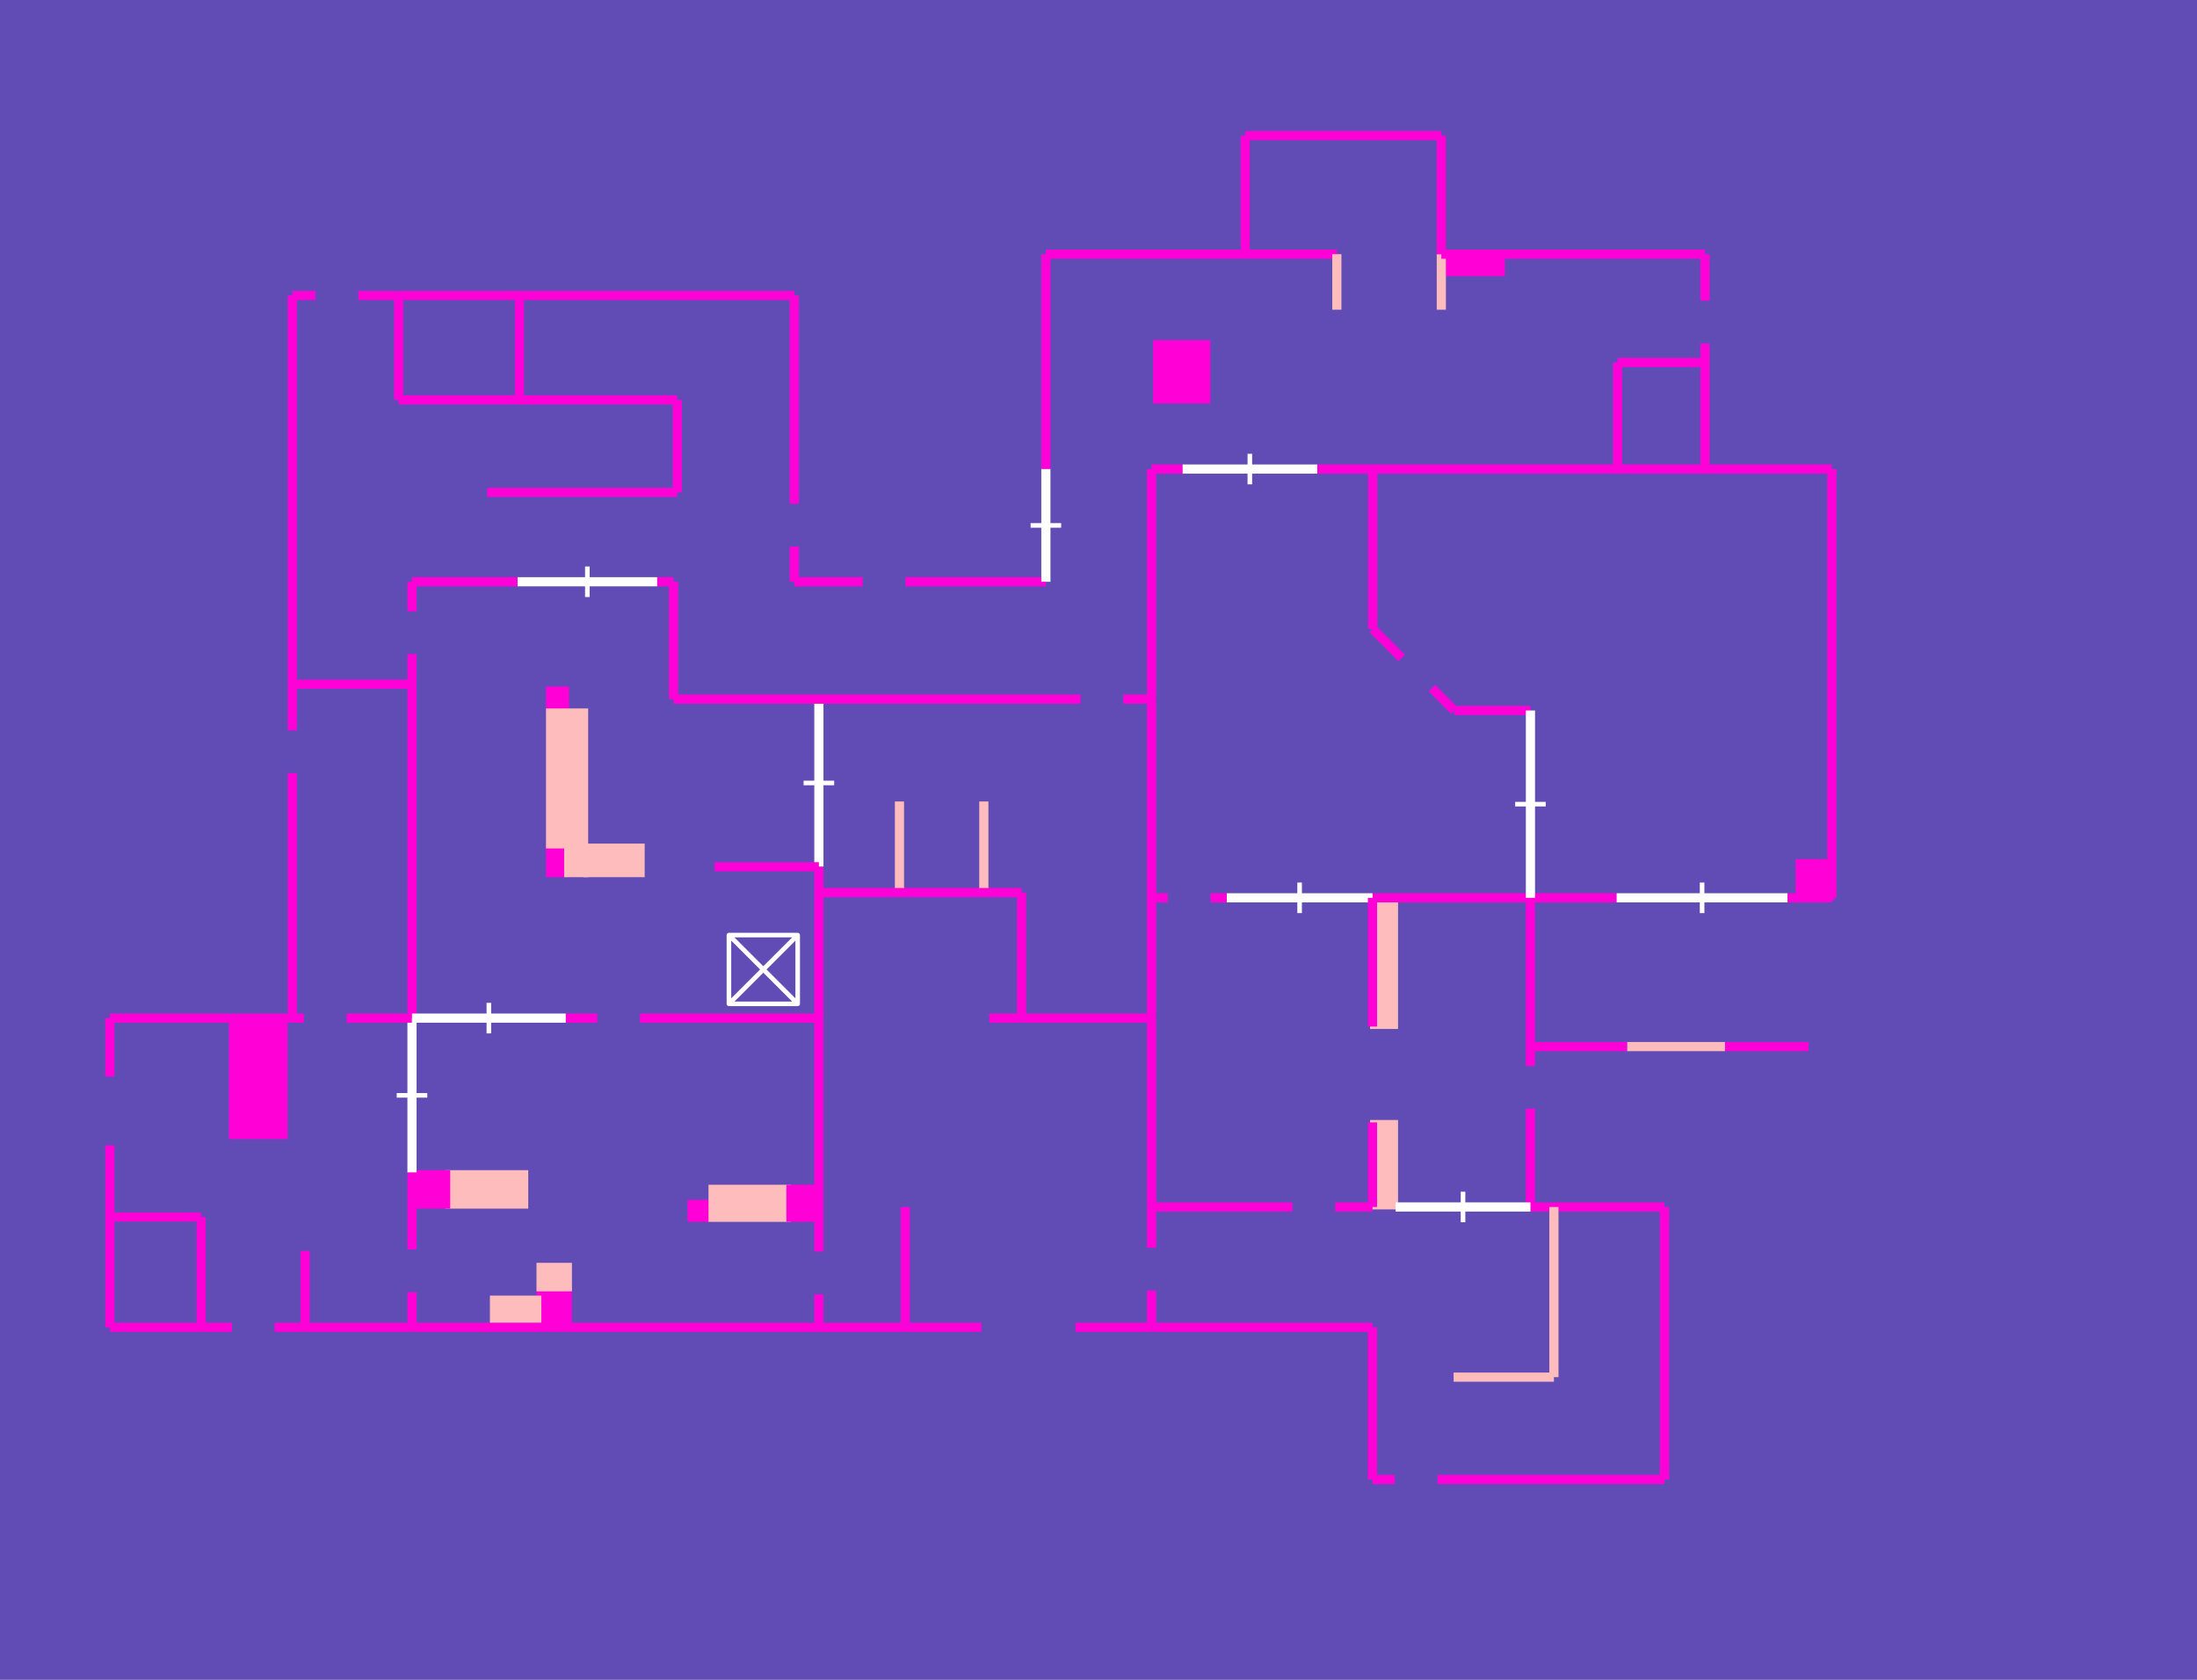
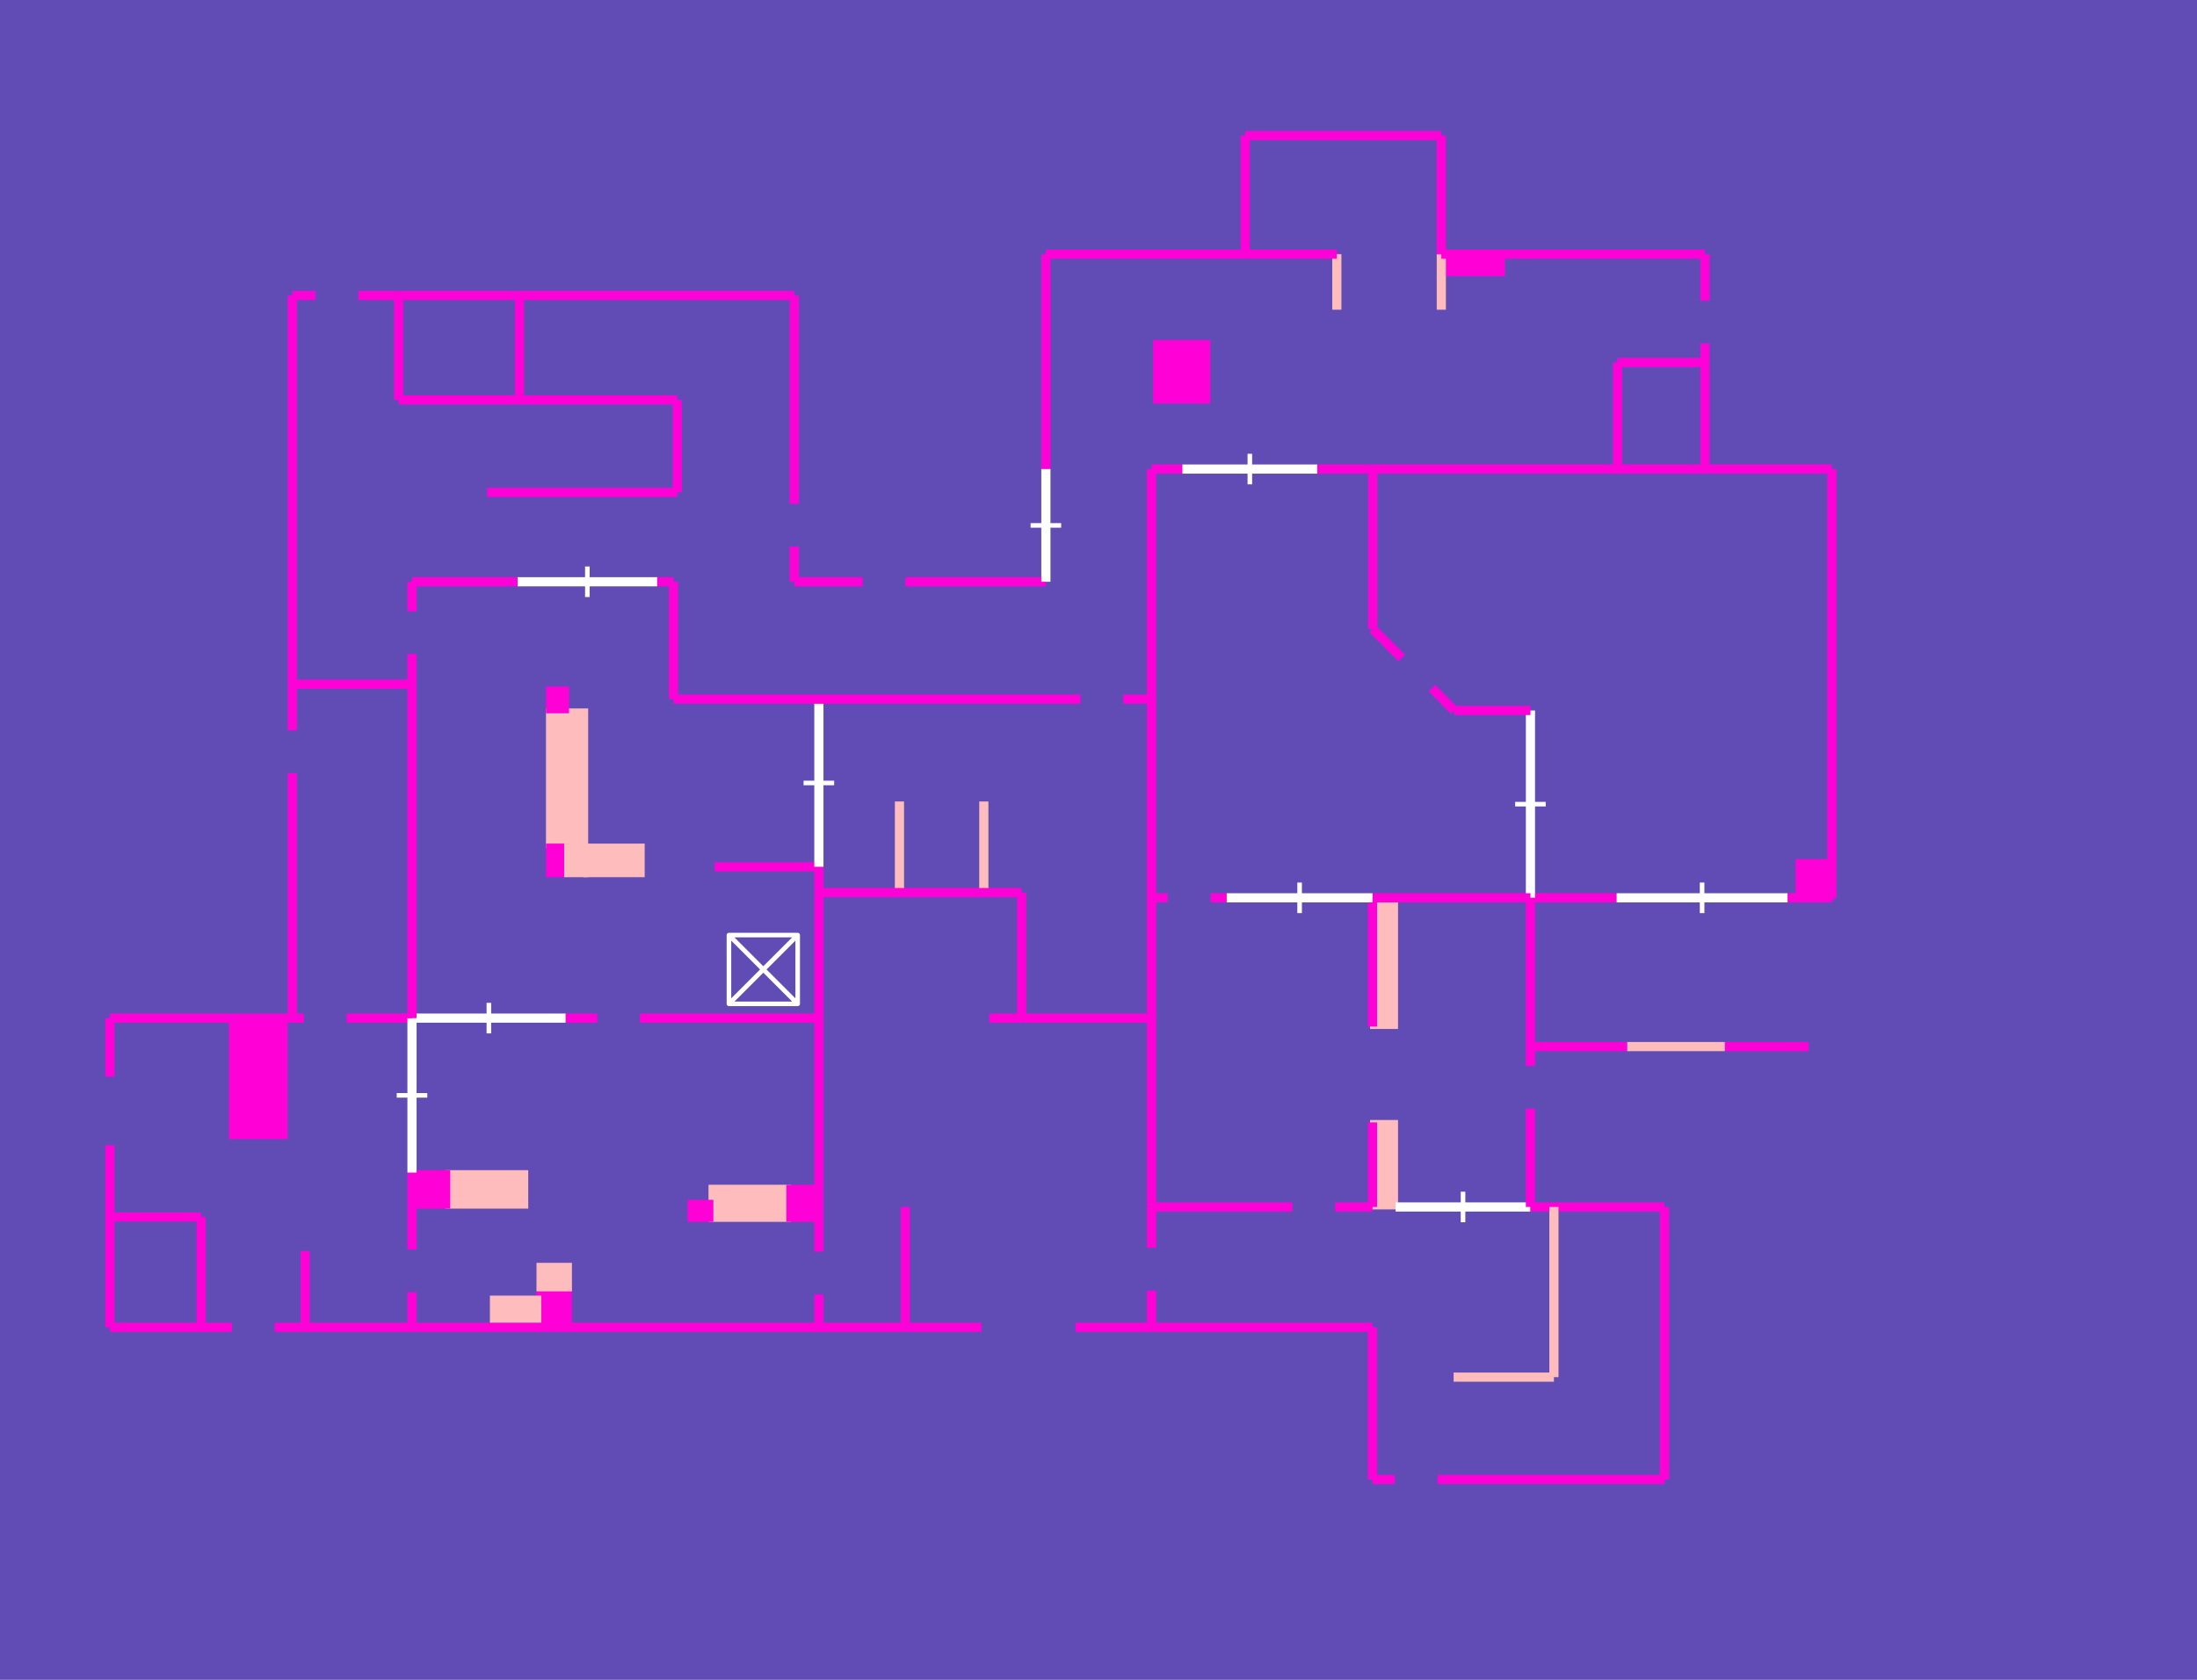
<svg xmlns="http://www.w3.org/2000/svg" viewBox="-20 -90 340 260">
  <rect fill="#614CB6" height="260" width="340" x="-20" y="-90" />
+   <path d="M70.647,-40.948 L79.392,-40.948 L79.392,-45.395 L70.647,-45.395 z" fill="#FFBCBC" stroke="#FFBCBC" stroke-width="0.75" transform="scale(1, -1)" />
  <path d="M61.375,-91.495 L49.3,-91.495 L49.3,-96.695 L61.375,-96.695 z" fill="#FFBCBC" stroke="#FFBCBC" stroke-width="0.75" transform="scale(1, -1)" />
  <path d="M68.135,-109.503 L63.402,-109.503 L63.402,-115.437 L68.135,-115.437 z" fill="#FF00D7" stroke="#FF00D7" stroke-width="0.75" transform="scale(1, -1)" />
+   <path d="M70.647,-40.948 L64.871,-40.948 L64.871,-20.027 L70.647,-20.027 z" fill="#FFBCBC" stroke="#FFBCBC" stroke-width="0.75" transform="scale(1, -1)" />
+   <path d="M212.522,47.633 L203.053,47.633 L203.053,50.659 L212.522,50.659 z" fill="#FF00D7" stroke="#FF00D7" stroke-width="0.75" transform="scale(1, -1)" />
+   <path d="M43.759,-91.495 L49.3,-91.495 L49.3,-96.695 L43.759,-96.695 z" fill="#FF00D7" stroke="#FF00D7" stroke-width="0.75" transform="scale(1, -1)" />
  <path d="M67.681,-40.948 L64.871,-40.948 L64.871,-45.395 L67.681,-45.395 z" fill="#FF00D7" stroke="#FF00D7" stroke-width="0.75" transform="scale(1, -1)" />
+   <path d="M166.928,36.995 L158.824,36.995 L158.824,27.922 L166.928,27.922 z" fill="#FF00D7" stroke="#FF00D7" stroke-width="0.75" transform="scale(1, -1)" />
+   <path d="M90.022,-93.754 L102.067,-93.754 L102.067,-98.745 L90.022,-98.745 z" fill="#FFBCBC" stroke="#FFBCBC" stroke-width="0.75" transform="scale(1, -1)" />
+   <path d="M192.403,-83.729 L195.98,-83.729 L195.98,-96.816 L192.403,-96.816 z" fill="#FFBCBC" stroke="#FFBCBC" stroke-width="0.75" transform="scale(1, -1)" />
+   <path d="M64.871,-16.628 L67.681,-16.628 L67.681,-20.027 L64.871,-20.027 z" fill="#FF00D7" stroke="#FF00D7" stroke-width="0.75" transform="scale(1, -1)" />
+   <path d="M15.8,-85.931 L24.131,-85.931 L24.131,-67.585 L15.8,-67.585 z" fill="#FF00D7" stroke="#FF00D7" stroke-width="0.75" transform="scale(1, -1)" />
+   <path d="M192.403,-68.889 L195.98,-68.889 L195.98,-48.965 L192.403,-48.965 z" fill="#FFBCBC" stroke="#FFBCBC" stroke-width="0.75" transform="scale(1, -1)" />
+   <path d="M258.252,-43.347 L263.493,-43.347 L263.493,-48.965 L258.251,-48.965 z" fill="#FF00D7" stroke="#FF00D7" stroke-width="0.75" transform="scale(1, -1)" />
+   <path d="M102.067,-98.745 L106.727,-98.745 L106.727,-93.754 L102.067,-93.754 z" fill="#FF00D7" stroke="#FF00D7" stroke-width="0.75" transform="scale(1, -1)" />
  <path d="M63.402,-105.837 L68.135,-105.837 L68.135,-109.503 L63.402,-109.503 z" fill="#FFBCBC" stroke="#FFBCBC" stroke-width="0.75" transform="scale(1, -1)" />
-   <path d="M192.403,-83.729 L195.98,-83.729 L195.98,-96.816 L192.403,-96.816 z" fill="#FFBCBC" stroke="#FFBCBC" stroke-width="0.75" transform="scale(1, -1)" />
-   <path d="M212.522,47.633 L203.053,47.633 L203.053,50.659 L212.522,50.659 z" fill="#FF00D7" stroke="#FF00D7" stroke-width="0.75" transform="scale(1, -1)" />
  <path d="M70.647,-45.395 L67.681,-45.395 L67.681,-40.948 L70.647,-40.948 z" fill="#FFBCBC" stroke="#FFBCBC" stroke-width="0.75" transform="scale(1, -1)" />
+   <path d="M56.191,-110.91 L63.402,-110.91 L63.402,-115.437 L56.191,-115.437 z" fill="#FFBCBC" stroke="#FFBCBC" stroke-width="0.75" transform="scale(1, -1)" />
  <path d="M90.022,-96.084 L86.789,-96.084 L86.789,-98.745 L90.022,-98.745 z" fill="#FF00D7" stroke="#FF00D7" stroke-width="0.75" transform="scale(1, -1)" />
-   <path d="M43.759,-91.495 L49.3,-91.495 L49.3,-96.695 L43.759,-96.695 z" fill="#FF00D7" stroke="#FF00D7" stroke-width="0.75" transform="scale(1, -1)" />
-   <path d="M192.403,-68.889 L195.98,-68.889 L195.98,-48.965 L192.403,-48.965 z" fill="#FFBCBC" stroke="#FFBCBC" stroke-width="0.75" transform="scale(1, -1)" />
-   <path d="M90.022,-93.754 L102.067,-93.754 L102.067,-98.745 L90.022,-98.745 z" fill="#FFBCBC" stroke="#FFBCBC" stroke-width="0.75" transform="scale(1, -1)" />
-   <path d="M258.252,-43.347 L263.493,-43.347 L263.493,-48.965 L258.251,-48.965 z" fill="#FF00D7" stroke="#FF00D7" stroke-width="0.75" transform="scale(1, -1)" />
-   <path d="M56.191,-110.91 L63.402,-110.91 L63.402,-115.437 L56.191,-115.437 z" fill="#FFBCBC" stroke="#FFBCBC" stroke-width="0.75" transform="scale(1, -1)" />
-   <path d="M64.871,-16.628 L67.681,-16.628 L67.681,-20.027 L64.871,-20.027 z" fill="#FF00D7" stroke="#FF00D7" stroke-width="0.75" transform="scale(1, -1)" />
-   <path d="M102.067,-98.745 L106.727,-98.745 L106.727,-93.754 L102.067,-93.754 z" fill="#FF00D7" stroke="#FF00D7" stroke-width="0.75" transform="scale(1, -1)" />
-   <path d="M166.928,36.995 L158.824,36.995 L158.824,27.922 L166.928,27.922 z" fill="#FF00D7" stroke="#FF00D7" stroke-width="0.75" transform="scale(1, -1)" />
-   <path d="M70.647,-40.948 L79.392,-40.948 L79.392,-45.395 L70.647,-45.395 z" fill="#FFBCBC" stroke="#FFBCBC" stroke-width="0.75" transform="scale(1, -1)" />
-   <path d="M70.647,-40.948 L64.871,-40.948 L64.871,-20.027 L70.647,-20.027 z" fill="#FFBCBC" stroke="#FFBCBC" stroke-width="0.75" transform="scale(1, -1)" />
-   <path d="M15.8,-85.931 L24.131,-85.931 L24.131,-67.585 L15.8,-67.585 z" fill="#FF00D7" stroke="#FF00D7" stroke-width="0.75" transform="scale(1, -1)" />
  <path d="M92.807,-65.373 L103.446,-54.735 L92.807,-54.735 L103.446,-65.373 L92.807,-65.373 L92.807,-54.735 L103.446,-54.735 L103.446,-65.373 z" fill="none" stroke="#FFFFFF" stroke-linejoin="round" stroke-width="0.709" transform="scale(1, -1)" />
+   <path d="M81.712,-0.045 L60.085,-0.045 z" fill="none" stroke="#FFFFFF" stroke-width="1.418" transform="scale(1, -1)" />
+   <path d="M70.898,2.319 L70.898,-2.41 z" fill="none" stroke="#FFFFFF" stroke-width="0.709" transform="scale(1, -1)" />
+   <path d="M132.254,-34.053 L132.254,-48.157 z" fill="none" stroke="#FFBCBC" stroke-width="1.418" transform="scale(1, -1)" />
+   <path d="M133.101,-67.585 L138.094,-67.585 z" fill="none" stroke="#FF00D7" stroke-width="1.418" transform="scale(1, -1)" />
+   <path d="M230.186,-48.965 L216.846,-48.965 z" fill="none" stroke="#FF00D7" stroke-width="1.418" transform="scale(1, -1)" />
+   <path d="M183.854,17.399 L192.443,17.399 z" fill="none" stroke="#FF00D7" stroke-width="1.418" transform="scale(1, -1)" />
+   <path d="M246.946,-71.991 L231.795,-71.991 z" fill="none" stroke="#FFBCBC" stroke-width="1.418" transform="scale(1, -1)" />
+   <path d="M243.857,17.399 L243.857,36.838 z" fill="none" stroke="#FF00D7" stroke-width="1.418" transform="scale(1, -1)" />
+   <path d="M243.857,43.457 L243.857,50.659 z" fill="none" stroke="#FF00D7" stroke-width="1.418" transform="scale(1, -1)" />
+   <path d="M192.403,-83.729 L192.403,-83.729 z" fill="none" stroke="#FF00D7" stroke-width="1.418" transform="scale(1, -1)" />
+   <path d="M43.759,-67.585 L67.55,-67.585 z" fill="none" stroke="#FFFFFF" stroke-width="1.418" transform="scale(1, -1)" />
+   <path d="M55.655,-69.949 L55.655,-65.221 z" fill="none" stroke="#FFFFFF" stroke-width="0.709" transform="scale(1, -1)" />
+   <path d="M60.38,44.268 L41.7,44.268 z" fill="none" stroke="#FF00D7" stroke-width="1.418" transform="scale(1, -1)" />
+   <path d="M106.727,-44.159 L90.594,-44.159 z" fill="none" stroke="#FF00D7" stroke-width="1.418" transform="scale(1, -1)" />
+   <path d="M186.885,42.063 L186.885,50.659 z" fill="none" stroke="#FFBCBC" stroke-width="1.418" transform="scale(1, -1)" />
+   <path d="M203.053,50.659 L203.053,42.063 z" fill="none" stroke="#FFBCBC" stroke-width="1.418" transform="scale(1, -1)" />
+   <path d="M158.213,-96.816 L158.213,-67.585 z" fill="none" stroke="#FF00D7" stroke-width="1.418" transform="scale(1, -1)" />
+   <path d="M230.32,17.399 L230.32,33.897 z" fill="none" stroke="#FF00D7" stroke-width="1.418" transform="scale(1, -1)" />
+   <path d="M67.55,-67.585 L72.421,-67.585 z" fill="none" stroke="#FF00D7" stroke-width="1.418" transform="scale(1, -1)" />
+   <path d="M79.04,-67.585 L106.727,-67.585 z" fill="none" stroke="#FF00D7" stroke-width="1.418" transform="scale(1, -1)" />
+   <path d="M102.919,44.268 L102.919,12.018 z" fill="none" stroke="#FF00D7" stroke-width="1.418" transform="scale(1, -1)" />
+   <path d="M102.919,5.398 L102.919,-0.045 z" fill="none" stroke="#FF00D7" stroke-width="1.418" transform="scale(1, -1)" />
+   <path d="M169.844,-48.965 L167.337,-48.965 z" fill="none" stroke="#FF00D7" stroke-width="1.418" transform="scale(1, -1)" />
+   <path d="M160.717,-48.965 L158.213,-48.965 z" fill="none" stroke="#FF00D7" stroke-width="1.418" transform="scale(1, -1)" />
+   <path d="M172.704,69.017 L172.704,50.659 z" fill="none" stroke="#FF00D7" stroke-width="1.418" transform="scale(1, -1)" />
+   <path d="M141.858,-0.045 L120.119,-0.045 z" fill="none" stroke="#FF00D7" stroke-width="1.418" transform="scale(1, -1)" />
+   <path d="M113.5,-0.045 L102.919,-0.045 z" fill="none" stroke="#FF00D7" stroke-width="1.418" transform="scale(1, -1)" />
+   <path d="M203.053,69.017 L172.704,69.017 z" fill="none" stroke="#FF00D7" stroke-width="1.418" transform="scale(1, -1)" />
+   <path d="M216.846,-48.965 L216.846,-19.969 z" fill="none" stroke="#FFFFFF" stroke-width="1.418" transform="scale(1, -1)" />
+   <path d="M219.211,-34.467 L214.482,-34.467 z" fill="none" stroke="#FFFFFF" stroke-width="0.709" transform="scale(1, -1)" />
+   <path d="M60.38,44.268 L102.919,44.268 z" fill="none" stroke="#FF00D7" stroke-width="1.418" transform="scale(1, -1)" />
+   <path d="M263.493,-48.965 L256.636,-48.965 z" fill="none" stroke="#FF00D7" stroke-width="1.418" transform="scale(1, -1)" />
+   <path d="M158.213,17.399 L162.988,17.399 z" fill="none" stroke="#FF00D7" stroke-width="1.418" transform="scale(1, -1)" />
+   <path d="M84.804,28.1 L41.7,28.1 z" fill="none" stroke="#FF00D7" stroke-width="1.418" transform="scale(1, -1)" />
+   <path d="M230.32,33.897 L243.857,33.897 z" fill="none" stroke="#FF00D7" stroke-width="1.418" transform="scale(1, -1)" />
+   <path d="M195.98,-96.816 L216.846,-96.816 z" fill="none" stroke="#FFFFFF" stroke-width="1.418" transform="scale(1, -1)" />
+   <path d="M206.413,-99.18 L206.413,-94.452 z" fill="none" stroke="#FFFFFF" stroke-width="0.709" transform="scale(1, -1)" />
+   <path d="M27.224,-103.63 L27.224,-115.437 z" fill="none" stroke="#FF00D7" stroke-width="1.418" transform="scale(1, -1)" />
+   <path d="M216.846,-96.816 L216.846,-81.597 z" fill="none" stroke="#FF00D7" stroke-width="1.418" transform="scale(1, -1)" />
+   <path d="M216.846,-74.977 L216.846,-48.965 z" fill="none" stroke="#FF00D7" stroke-width="1.418" transform="scale(1, -1)" />
+   <path d="M205.06,-19.969 L216.846,-19.969 z" fill="none" stroke="#FF00D7" stroke-width="1.418" transform="scale(1, -1)" />
+   <path d="M237.593,-138.998 L202.465,-138.998 z" fill="none" stroke="#FF00D7" stroke-width="1.418" transform="scale(1, -1)" />
+   <path d="M195.845,-138.998 L192.403,-138.998 z" fill="none" stroke="#FF00D7" stroke-width="1.418" transform="scale(1, -1)" />
+   <path d="M216.846,-96.816 L237.593,-96.816 z" fill="none" stroke="#FF00D7" stroke-width="1.418" transform="scale(1, -1)" />
+   <path d="M192.403,-68.889 L192.403,-48.965 z" fill="none" stroke="#FF00D7" stroke-width="1.418" transform="scale(1, -1)" />
+   <path d="M119.197,-34.053 L119.197,-48.157 z" fill="none" stroke="#FFBCBC" stroke-width="1.418" transform="scale(1, -1)" />
+   <path d="M172.704,50.659 L141.858,50.659 z" fill="none" stroke="#FF00D7" stroke-width="1.418" transform="scale(1, -1)" />
+   <path d="M192.403,-115.437 L192.403,-138.998 z" fill="none" stroke="#FF00D7" stroke-width="1.418" transform="scale(1, -1)" />
+   <path d="M25.237,-67.585 L27.028,-67.585 z" fill="none" stroke="#FF00D7" stroke-width="1.418" transform="scale(1, -1)" />
+   <path d="M33.648,-67.585 L43.759,-67.585 z" fill="none" stroke="#FF00D7" stroke-width="1.418" transform="scale(1, -1)" />
+   <path d="M25.237,-15.904 L25.237,44.268 z" fill="none" stroke="#FF00D7" stroke-width="1.418" transform="scale(1, -1)" />
  <path d="M131.881,-115.437 L120.098,-115.437 z" fill="none" stroke="#FF00D7" stroke-width="1.418" transform="scale(1, -1)" />
+   <path d="M106.727,-67.585 L106.727,-44.159 z" fill="none" stroke="#FF00D7" stroke-width="1.418" transform="scale(1, -1)" />
+   <path d="M263.493,17.399 L263.493,-48.965 z" fill="none" stroke="#FF00D7" stroke-width="1.418" transform="scale(1, -1)" />
+   <path d="M141.858,50.659 L141.858,17.399 z" fill="none" stroke="#FF00D7" stroke-width="1.418" transform="scale(1, -1)" />
+   <path d="M11.129,-115.437 L11.129,-98.366 z" fill="none" stroke="#FF00D7" stroke-width="1.418" transform="scale(1, -1)" />
+   <path d="M237.593,-96.816 L237.593,-138.998 z" fill="none" stroke="#FF00D7" stroke-width="1.418" transform="scale(1, -1)" />
+   <path d="M25.237,-15.904 L43.759,-15.904 z" fill="none" stroke="#FF00D7" stroke-width="1.418" transform="scale(1, -1)" />
+   <path d="M55.389,13.784 L84.804,13.784 z" fill="none" stroke="#FF00D7" stroke-width="1.418" transform="scale(1, -1)" />
+   <path d="M231.795,-71.991 L216.846,-71.991 z" fill="none" stroke="#FF00D7" stroke-width="1.418" transform="scale(1, -1)" />
+   <path d="M43.759,-115.437 L43.759,-110.013 z" fill="none" stroke="#FF00D7" stroke-width="1.418" transform="scale(1, -1)" />
+   <path d="M43.759,-103.393 L43.759,-91.495 z" fill="none" stroke="#FF00D7" stroke-width="1.418" transform="scale(1, -1)" />
+   <path d="M192.403,-48.965 L216.846,-48.965 z" fill="none" stroke="#FF00D7" stroke-width="1.418" transform="scale(1, -1)" />
+   <path d="M25.237,-67.585 L25.237,-29.667 z" fill="none" stroke="#FF00D7" stroke-width="1.418" transform="scale(1, -1)" />
+   <path d="M25.237,-23.047 L25.237,-15.904 z" fill="none" stroke="#FF00D7" stroke-width="1.418" transform="scale(1, -1)" />
+   <path d="M120.098,-115.437 L120.098,-96.816 z" fill="none" stroke="#FF00D7" stroke-width="1.418" transform="scale(1, -1)" />
+   <path d="M192.403,-48.965 L169.844,-48.965 z" fill="none" stroke="#FFFFFF" stroke-width="1.418" transform="scale(1, -1)" />
+   <path d="M181.124,-46.601 L181.124,-51.33 z" fill="none" stroke="#FFFFFF" stroke-width="0.709" transform="scale(1, -1)" />
+   <path d="M172.704,50.659 L186.885,50.659 z" fill="none" stroke="#FF00D7" stroke-width="1.418" transform="scale(1, -1)" />
+   <path d="M158.213,-96.816 L158.213,-103.134 z" fill="none" stroke="#FF00D7" stroke-width="1.418" transform="scale(1, -1)" />
+   <path d="M158.213,-109.753 L158.213,-115.437 z" fill="none" stroke="#FF00D7" stroke-width="1.418" transform="scale(1, -1)" />
  <path d="M158.213,-18.218 L158.213,17.399 z" fill="none" stroke="#FF00D7" stroke-width="1.418" transform="scale(1, -1)" />
-   <path d="M183.854,17.399 L192.443,17.399 z" fill="none" stroke="#FF00D7" stroke-width="1.418" transform="scale(1, -1)" />
-   <path d="M41.7,28.1 L41.7,44.268 z" fill="none" stroke="#FF00D7" stroke-width="1.418" transform="scale(1, -1)" />
-   <path d="M60.38,44.268 L41.7,44.268 z" fill="none" stroke="#FF00D7" stroke-width="1.418" transform="scale(1, -1)" />
-   <path d="M138.094,-67.585 L158.213,-67.585 z" fill="none" stroke="#FF00D7" stroke-width="1.418" transform="scale(1, -1)" />
-   <path d="M243.857,17.399 L192.443,17.399 z" fill="none" stroke="#FF00D7" stroke-width="1.418" transform="scale(1, -1)" />
-   <path d="M246.946,-71.991 L259.893,-71.991 z" fill="none" stroke="#FF00D7" stroke-width="1.418" transform="scale(1, -1)" />
-   <path d="M172.704,50.659 L186.885,50.659 z" fill="none" stroke="#FF00D7" stroke-width="1.418" transform="scale(1, -1)" />
+   <path d="M243.857,17.399 L263.493,17.399 z" fill="none" stroke="#FF00D7" stroke-width="1.418" transform="scale(1, -1)" />
+   <path d="M230.186,-48.965 L256.636,-48.965 z" fill="none" stroke="#FFFFFF" stroke-width="1.418" transform="scale(1, -1)" />
+   <path d="M243.411,-51.33 L243.411,-46.601 z" fill="none" stroke="#FFFFFF" stroke-width="0.709" transform="scale(1, -1)" />
+   <path d="M138.094,-48.157 L106.727,-48.157 z" fill="none" stroke="#FF00D7" stroke-width="1.418" transform="scale(1, -1)" />
+   <path d="M203.053,50.659 L203.053,69.017 z" fill="none" stroke="#FF00D7" stroke-width="1.418" transform="scale(1, -1)" />
+   <path d="M84.228,-18.218 L84.228,-0.045 z" fill="none" stroke="#FF00D7" stroke-width="1.418" transform="scale(1, -1)" />
+   <path d="M158.213,-96.816 L180.003,-96.816 z" fill="none" stroke="#FF00D7" stroke-width="1.418" transform="scale(1, -1)" />
+   <path d="M186.623,-96.816 L192.403,-96.816 z" fill="none" stroke="#FF00D7" stroke-width="1.418" transform="scale(1, -1)" />
+   <path d="M106.727,-115.437 L106.727,-110.345 z" fill="none" stroke="#FF00D7" stroke-width="1.418" transform="scale(1, -1)" />
+   <path d="M106.727,-103.725 L106.727,-67.585 z" fill="none" stroke="#FF00D7" stroke-width="1.418" transform="scale(1, -1)" />
+   <path d="M-2.997,-115.437 L15.89,-115.437 z" fill="none" stroke="#FF00D7" stroke-width="1.418" transform="scale(1, -1)" />
+   <path d="M22.509,-115.437 L43.759,-115.437 z" fill="none" stroke="#FF00D7" stroke-width="1.418" transform="scale(1, -1)" />
+   <path d="M162.988,17.399 L183.854,17.399 z" fill="none" stroke="#FFFFFF" stroke-width="1.418" transform="scale(1, -1)" />
+   <path d="M173.421,15.035 L173.421,19.763 z" fill="none" stroke="#FFFFFF" stroke-width="0.709" transform="scale(1, -1)" />
+   <path d="M-2.997,-67.585 L-2.997,-76.63 z" fill="none" stroke="#FF00D7" stroke-width="1.418" transform="scale(1, -1)" />
+   <path d="M-2.997,-87.268 L-2.997,-115.437 z" fill="none" stroke="#FF00D7" stroke-width="1.418" transform="scale(1, -1)" />
+   <path d="M43.759,-115.437 L120.098,-115.437 z" fill="none" stroke="#FF00D7" stroke-width="1.418" transform="scale(1, -1)" />
+   <path d="M43.759,-0.045 L43.759,-4.614 z" fill="none" stroke="#FF00D7" stroke-width="1.418" transform="scale(1, -1)" />
+   <path d="M43.759,-11.233 L43.759,-15.904 z" fill="none" stroke="#FF00D7" stroke-width="1.418" transform="scale(1, -1)" />
+   <path d="M43.759,-91.495 L43.759,-67.585 z" fill="none" stroke="#FFFFFF" stroke-width="1.418" transform="scale(1, -1)" />
+   <path d="M46.124,-79.54 L41.395,-79.54 z" fill="none" stroke="#FFFFFF" stroke-width="0.709" transform="scale(1, -1)" />
+   <path d="M192.443,17.399 L192.443,-7.352 z" fill="none" stroke="#FF00D7" stroke-width="1.418" transform="scale(1, -1)" />
+   <path d="M158.213,-67.585 L158.213,-18.218 z" fill="none" stroke="#FF00D7" stroke-width="1.418" transform="scale(1, -1)" />
  <path d="M106.727,-18.218 L106.727,-44.159 z" fill="none" stroke="#FFFFFF" stroke-width="1.418" transform="scale(1, -1)" />
  <path d="M104.363,-31.188 L109.091,-31.188 z" fill="none" stroke="#FFFFFF" stroke-width="0.709" transform="scale(1, -1)" />
-   <path d="M186.885,42.063 L186.885,50.659 z" fill="none" stroke="#FFBCBC" stroke-width="1.418" transform="scale(1, -1)" />
-   <path d="M237.593,-138.998 L202.465,-138.998 z" fill="none" stroke="#FF00D7" stroke-width="1.418" transform="scale(1, -1)" />
-   <path d="M195.845,-138.998 L192.403,-138.998 z" fill="none" stroke="#FF00D7" stroke-width="1.418" transform="scale(1, -1)" />
-   <path d="M25.237,-15.904 L25.237,44.268 z" fill="none" stroke="#FF00D7" stroke-width="1.418" transform="scale(1, -1)" />
-   <path d="M11.129,-115.437 L11.129,-98.366 z" fill="none" stroke="#FF00D7" stroke-width="1.418" transform="scale(1, -1)" />
+   <path d="M246.946,-71.991 L259.893,-71.991 z" fill="none" stroke="#FF00D7" stroke-width="1.418" transform="scale(1, -1)" />
  <path d="M220.48,-123.154 L204.958,-123.154 z" fill="none" stroke="#FFBCBC" stroke-width="1.418" transform="scale(1, -1)" />
-   <path d="M119.197,-34.053 L119.197,-48.157 z" fill="none" stroke="#FFBCBC" stroke-width="1.418" transform="scale(1, -1)" />
-   <path d="M-2.997,-67.585 L-2.997,-76.63 z" fill="none" stroke="#FF00D7" stroke-width="1.418" transform="scale(1, -1)" />
-   <path d="M-2.997,-87.268 L-2.997,-115.437 z" fill="none" stroke="#FF00D7" stroke-width="1.418" transform="scale(1, -1)" />
-   <path d="M203.053,50.659 L203.053,42.063 z" fill="none" stroke="#FFBCBC" stroke-width="1.418" transform="scale(1, -1)" />
-   <path d="M192.403,-48.965 L216.846,-48.965 z" fill="none" stroke="#FF00D7" stroke-width="1.418" transform="scale(1, -1)" />
-   <path d="M84.228,-18.218 L84.228,-0.045 z" fill="none" stroke="#FF00D7" stroke-width="1.418" transform="scale(1, -1)" />
-   <path d="M27.224,-103.63 L27.224,-115.437 z" fill="none" stroke="#FF00D7" stroke-width="1.418" transform="scale(1, -1)" />
-   <path d="M132.254,-34.053 L132.254,-48.157 z" fill="none" stroke="#FFBCBC" stroke-width="1.418" transform="scale(1, -1)" />
-   <path d="M158.213,-96.816 L180.003,-96.816 z" fill="none" stroke="#FF00D7" stroke-width="1.418" transform="scale(1, -1)" />
-   <path d="M186.623,-96.816 L192.403,-96.816 z" fill="none" stroke="#FF00D7" stroke-width="1.418" transform="scale(1, -1)" />
+   <path d="M146.443,-115.437 L158.213,-115.437 z" fill="none" stroke="#FF00D7" stroke-width="1.418" transform="scale(1, -1)" />
+   <path d="M84.804,13.784 L84.804,28.1 z" fill="none" stroke="#FF00D7" stroke-width="1.418" transform="scale(1, -1)" />
+   <path d="M-2.997,-67.585 L25.237,-67.585 z" fill="none" stroke="#FF00D7" stroke-width="1.418" transform="scale(1, -1)" />
+   <path d="M220.48,-96.816 L220.48,-123.154 z" fill="none" stroke="#FFBCBC" stroke-width="1.418" transform="scale(1, -1)" />
+   <path d="M43.759,-0.045 L60.085,-0.045 z" fill="none" stroke="#FF00D7" stroke-width="1.418" transform="scale(1, -1)" />
+   <path d="M43.759,-15.904 L43.759,-67.585 z" fill="none" stroke="#FF00D7" stroke-width="1.418" transform="scale(1, -1)" />
+   <path d="M138.094,-67.585 L158.213,-67.585 z" fill="none" stroke="#FF00D7" stroke-width="1.418" transform="scale(1, -1)" />
  <path d="M243.857,50.659 L203.053,50.659 z" fill="none" stroke="#FF00D7" stroke-width="1.418" transform="scale(1, -1)" />
-   <path d="M-2.997,-67.585 L25.237,-67.585 z" fill="none" stroke="#FF00D7" stroke-width="1.418" transform="scale(1, -1)" />
-   <path d="M246.946,-71.991 L231.795,-71.991 z" fill="none" stroke="#FFBCBC" stroke-width="1.418" transform="scale(1, -1)" />
-   <path d="M263.493,17.399 L263.493,-48.965 z" fill="none" stroke="#FF00D7" stroke-width="1.418" transform="scale(1, -1)" />
-   <path d="M11.129,-98.366 L-2.997,-98.366 z" fill="none" stroke="#FF00D7" stroke-width="1.418" transform="scale(1, -1)" />
-   <path d="M230.32,33.897 L243.857,33.897 z" fill="none" stroke="#FF00D7" stroke-width="1.418" transform="scale(1, -1)" />
-   <path d="M138.094,-48.157 L138.094,-67.585 z" fill="none" stroke="#FF00D7" stroke-width="1.418" transform="scale(1, -1)" />
-   <path d="M133.101,-67.585 L138.094,-67.585 z" fill="none" stroke="#FF00D7" stroke-width="1.418" transform="scale(1, -1)" />
-   <path d="M102.919,44.268 L102.919,12.018 z" fill="none" stroke="#FF00D7" stroke-width="1.418" transform="scale(1, -1)" />
-   <path d="M102.919,5.398 L102.919,-0.045 z" fill="none" stroke="#FF00D7" stroke-width="1.418" transform="scale(1, -1)" />
-   <path d="M81.712,-0.045 L60.085,-0.045 z" fill="none" stroke="#FFFFFF" stroke-width="1.418" transform="scale(1, -1)" />
-   <path d="M70.898,2.319 L70.898,-2.41 z" fill="none" stroke="#FFFFFF" stroke-width="0.709" transform="scale(1, -1)" />
-   <path d="M25.237,-15.904 L43.759,-15.904 z" fill="none" stroke="#FF00D7" stroke-width="1.418" transform="scale(1, -1)" />
-   <path d="M216.846,-96.816 L216.846,-81.597 z" fill="none" stroke="#FF00D7" stroke-width="1.418" transform="scale(1, -1)" />
-   <path d="M216.846,-74.977 L216.846,-48.965 z" fill="none" stroke="#FF00D7" stroke-width="1.418" transform="scale(1, -1)" />
-   <path d="M172.704,50.659 L141.858,50.659 z" fill="none" stroke="#FF00D7" stroke-width="1.418" transform="scale(1, -1)" />
-   <path d="M146.443,-115.437 L158.213,-115.437 z" fill="none" stroke="#FF00D7" stroke-width="1.418" transform="scale(1, -1)" />
+   <path d="M192.443,-7.352 L196.922,-11.831 z" fill="none" stroke="#FF00D7" stroke-width="1.418" transform="scale(1, -1)" />
+   <path d="M201.602,-16.512 L205.06,-19.969 z" fill="none" stroke="#FF00D7" stroke-width="1.418" transform="scale(1, -1)" />
+   <path d="M141.858,17.399 L141.858,-0.045 z" fill="none" stroke="#FFFFFF" stroke-width="1.418" transform="scale(1, -1)" />
+   <path d="M139.494,8.677 L144.222,8.677 z" fill="none" stroke="#FFFFFF" stroke-width="0.709" transform="scale(1, -1)" />
+   <path d="M192.403,-96.816 L192.403,-83.729 z" fill="none" stroke="#FF00D7" stroke-width="1.418" transform="scale(1, -1)" />
  <path d="M60.38,44.268 L60.38,28.1 z" fill="none" stroke="#FF00D7" stroke-width="1.418" transform="scale(1, -1)" />
-   <path d="M192.403,-48.965 L169.844,-48.965 z" fill="none" stroke="#FFFFFF" stroke-width="1.418" transform="scale(1, -1)" />
-   <path d="M181.124,-46.601 L181.124,-51.33 z" fill="none" stroke="#FFFFFF" stroke-width="0.709" transform="scale(1, -1)" />
-   <path d="M84.804,28.1 L41.7,28.1 z" fill="none" stroke="#FF00D7" stroke-width="1.418" transform="scale(1, -1)" />
-   <path d="M43.759,-15.904 L43.759,-67.585 z" fill="none" stroke="#FF00D7" stroke-width="1.418" transform="scale(1, -1)" />
-   <path d="M169.844,-48.965 L167.337,-48.965 z" fill="none" stroke="#FF00D7" stroke-width="1.418" transform="scale(1, -1)" />
-   <path d="M160.717,-48.965 L158.213,-48.965 z" fill="none" stroke="#FF00D7" stroke-width="1.418" transform="scale(1, -1)" />
-   <path d="M25.237,-67.585 L25.237,-29.667 z" fill="none" stroke="#FF00D7" stroke-width="1.418" transform="scale(1, -1)" />
-   <path d="M25.237,-23.047 L25.237,-15.904 z" fill="none" stroke="#FF00D7" stroke-width="1.418" transform="scale(1, -1)" />
-   <path d="M43.759,-115.437 L120.098,-115.437 z" fill="none" stroke="#FF00D7" stroke-width="1.418" transform="scale(1, -1)" />
-   <path d="M230.186,-48.965 L216.846,-48.965 z" fill="none" stroke="#FF00D7" stroke-width="1.418" transform="scale(1, -1)" />
-   <path d="M158.213,-115.437 L192.403,-115.437 z" fill="none" stroke="#FF00D7" stroke-width="1.418" transform="scale(1, -1)" />
-   <path d="M106.727,-67.585 L106.727,-44.159 z" fill="none" stroke="#FF00D7" stroke-width="1.418" transform="scale(1, -1)" />
-   <path d="M192.403,-68.889 L192.403,-48.965 z" fill="none" stroke="#FF00D7" stroke-width="1.418" transform="scale(1, -1)" />
-   <path d="M106.727,-115.437 L106.727,-110.345 z" fill="none" stroke="#FF00D7" stroke-width="1.418" transform="scale(1, -1)" />
-   <path d="M106.727,-103.725 L106.727,-67.585 z" fill="none" stroke="#FF00D7" stroke-width="1.418" transform="scale(1, -1)" />
-   <path d="M120.098,-115.437 L120.098,-96.816 z" fill="none" stroke="#FF00D7" stroke-width="1.418" transform="scale(1, -1)" />
-   <path d="M162.988,17.399 L183.854,17.399 z" fill="none" stroke="#FFFFFF" stroke-width="1.418" transform="scale(1, -1)" />
-   <path d="M173.421,15.035 L173.421,19.763 z" fill="none" stroke="#FFFFFF" stroke-width="0.709" transform="scale(1, -1)" />
-   <path d="M-2.997,-115.437 L15.89,-115.437 z" fill="none" stroke="#FF00D7" stroke-width="1.418" transform="scale(1, -1)" />
-   <path d="M22.509,-115.437 L43.759,-115.437 z" fill="none" stroke="#FF00D7" stroke-width="1.418" transform="scale(1, -1)" />
-   <path d="M158.213,17.399 L162.988,17.399 z" fill="none" stroke="#FF00D7" stroke-width="1.418" transform="scale(1, -1)" />
-   <path d="M60.38,44.268 L102.919,44.268 z" fill="none" stroke="#FF00D7" stroke-width="1.418" transform="scale(1, -1)" />
-   <path d="M192.403,-96.816 L192.403,-83.729 z" fill="none" stroke="#FF00D7" stroke-width="1.418" transform="scale(1, -1)" />
-   <path d="M55.389,13.784 L84.804,13.784 z" fill="none" stroke="#FF00D7" stroke-width="1.418" transform="scale(1, -1)" />
-   <path d="M141.858,50.659 L141.858,17.399 z" fill="none" stroke="#FF00D7" stroke-width="1.418" transform="scale(1, -1)" />
-   <path d="M230.186,-48.965 L256.636,-48.965 z" fill="none" stroke="#FFFFFF" stroke-width="1.418" transform="scale(1, -1)" />
-   <path d="M243.411,-51.33 L243.411,-46.601 z" fill="none" stroke="#FFFFFF" stroke-width="0.709" transform="scale(1, -1)" />
-   <path d="M205.06,-19.969 L216.846,-19.969 z" fill="none" stroke="#FF00D7" stroke-width="1.418" transform="scale(1, -1)" />
-   <path d="M81.712,-0.045 L84.228,-0.045 z" fill="none" stroke="#FF00D7" stroke-width="1.418" transform="scale(1, -1)" />
-   <path d="M243.857,17.399 L243.857,36.838 z" fill="none" stroke="#FF00D7" stroke-width="1.418" transform="scale(1, -1)" />
-   <path d="M243.857,43.457 L243.857,50.659 z" fill="none" stroke="#FF00D7" stroke-width="1.418" transform="scale(1, -1)" />
-   <path d="M230.32,17.399 L230.32,33.897 z" fill="none" stroke="#FF00D7" stroke-width="1.418" transform="scale(1, -1)" />
-   <path d="M192.443,17.399 L192.443,-7.352 z" fill="none" stroke="#FF00D7" stroke-width="1.418" transform="scale(1, -1)" />
  <path d="M84.228,-18.218 L147.216,-18.218 z" fill="none" stroke="#FF00D7" stroke-width="1.418" transform="scale(1, -1)" />
  <path d="M153.836,-18.218 L158.213,-18.218 z" fill="none" stroke="#FF00D7" stroke-width="1.418" transform="scale(1, -1)" />
-   <path d="M67.55,-67.585 L72.421,-67.585 z" fill="none" stroke="#FF00D7" stroke-width="1.418" transform="scale(1, -1)" />
-   <path d="M79.04,-67.585 L106.727,-67.585 z" fill="none" stroke="#FF00D7" stroke-width="1.418" transform="scale(1, -1)" />
-   <path d="M216.846,-96.816 L237.593,-96.816 z" fill="none" stroke="#FF00D7" stroke-width="1.418" transform="scale(1, -1)" />
-   <path d="M84.804,13.784 L84.804,28.1 z" fill="none" stroke="#FF00D7" stroke-width="1.418" transform="scale(1, -1)" />
-   <path d="M263.493,-48.965 L256.636,-48.965 z" fill="none" stroke="#FF00D7" stroke-width="1.418" transform="scale(1, -1)" />
-   <path d="M158.213,-96.816 L158.213,-103.134 z" fill="none" stroke="#FF00D7" stroke-width="1.418" transform="scale(1, -1)" />
-   <path d="M158.213,-109.753 L158.213,-115.437 z" fill="none" stroke="#FF00D7" stroke-width="1.418" transform="scale(1, -1)" />
-   <path d="M141.858,-0.045 L120.119,-0.045 z" fill="none" stroke="#FF00D7" stroke-width="1.418" transform="scale(1, -1)" />
-   <path d="M113.5,-0.045 L102.919,-0.045 z" fill="none" stroke="#FF00D7" stroke-width="1.418" transform="scale(1, -1)" />
-   <path d="M43.759,-0.045 L43.759,-4.614 z" fill="none" stroke="#FF00D7" stroke-width="1.418" transform="scale(1, -1)" />
-   <path d="M43.759,-11.233 L43.759,-15.904 z" fill="none" stroke="#FF00D7" stroke-width="1.418" transform="scale(1, -1)" />
-   <path d="M172.704,69.017 L172.704,50.659 z" fill="none" stroke="#FF00D7" stroke-width="1.418" transform="scale(1, -1)" />
-   <path d="M141.858,17.399 L141.858,-0.045 z" fill="none" stroke="#FFFFFF" stroke-width="1.418" transform="scale(1, -1)" />
-   <path d="M139.494,8.677 L144.222,8.677 z" fill="none" stroke="#FFFFFF" stroke-width="0.709" transform="scale(1, -1)" />
  <path d="M41.7,44.268 L35.448,44.268 z" fill="none" stroke="#FF00D7" stroke-width="1.418" transform="scale(1, -1)" />
  <path d="M28.829,44.268 L25.237,44.268 z" fill="none" stroke="#FF00D7" stroke-width="1.418" transform="scale(1, -1)" />
-   <path d="M43.759,-0.045 L60.085,-0.045 z" fill="none" stroke="#FF00D7" stroke-width="1.418" transform="scale(1, -1)" />
-   <path d="M43.759,-91.495 L43.759,-67.585 z" fill="none" stroke="#FFFFFF" stroke-width="1.418" transform="scale(1, -1)" />
-   <path d="M46.124,-79.54 L41.395,-79.54 z" fill="none" stroke="#FFFFFF" stroke-width="0.709" transform="scale(1, -1)" />
-   <path d="M158.213,-67.585 L158.213,-18.218 z" fill="none" stroke="#FF00D7" stroke-width="1.418" transform="scale(1, -1)" />
-   <path d="M192.403,-83.729 L192.403,-83.729 z" fill="none" stroke="#FF00D7" stroke-width="1.418" transform="scale(1, -1)" />
-   <path d="M192.403,-115.437 L192.403,-138.998 z" fill="none" stroke="#FF00D7" stroke-width="1.418" transform="scale(1, -1)" />
-   <path d="M106.727,-44.159 L90.594,-44.159 z" fill="none" stroke="#FF00D7" stroke-width="1.418" transform="scale(1, -1)" />
-   <path d="M216.846,-48.965 L216.846,-19.969 z" fill="none" stroke="#FFFFFF" stroke-width="1.418" transform="scale(1, -1)" />
-   <path d="M219.211,-34.467 L214.482,-34.467 z" fill="none" stroke="#FFFFFF" stroke-width="0.709" transform="scale(1, -1)" />
-   <path d="M220.48,-96.816 L220.48,-123.154 z" fill="none" stroke="#FFBCBC" stroke-width="1.418" transform="scale(1, -1)" />
-   <path d="M158.213,-96.816 L158.213,-67.585 z" fill="none" stroke="#FF00D7" stroke-width="1.418" transform="scale(1, -1)" />
-   <path d="M25.237,-67.585 L27.028,-67.585 z" fill="none" stroke="#FF00D7" stroke-width="1.418" transform="scale(1, -1)" />
-   <path d="M33.648,-67.585 L43.759,-67.585 z" fill="none" stroke="#FF00D7" stroke-width="1.418" transform="scale(1, -1)" />
-   <path d="M243.857,17.399 L263.493,17.399 z" fill="none" stroke="#FF00D7" stroke-width="1.418" transform="scale(1, -1)" />
-   <path d="M203.053,69.017 L172.704,69.017 z" fill="none" stroke="#FF00D7" stroke-width="1.418" transform="scale(1, -1)" />
-   <path d="M43.759,-67.585 L67.55,-67.585 z" fill="none" stroke="#FFFFFF" stroke-width="1.418" transform="scale(1, -1)" />
-   <path d="M55.655,-69.949 L55.655,-65.221 z" fill="none" stroke="#FFFFFF" stroke-width="0.709" transform="scale(1, -1)" />
-   <path d="M237.593,-96.816 L237.593,-138.998 z" fill="none" stroke="#FF00D7" stroke-width="1.418" transform="scale(1, -1)" />
-   <path d="M195.98,-96.816 L216.846,-96.816 z" fill="none" stroke="#FFFFFF" stroke-width="1.418" transform="scale(1, -1)" />
-   <path d="M206.413,-99.18 L206.413,-94.452 z" fill="none" stroke="#FFFFFF" stroke-width="0.709" transform="scale(1, -1)" />
-   <path d="M192.443,-7.352 L196.922,-11.831 z" fill="none" stroke="#FF00D7" stroke-width="1.418" transform="scale(1, -1)" />
-   <path d="M201.602,-16.512 L205.06,-19.969 z" fill="none" stroke="#FF00D7" stroke-width="1.418" transform="scale(1, -1)" />
-   <path d="M138.094,-48.157 L106.727,-48.157 z" fill="none" stroke="#FF00D7" stroke-width="1.418" transform="scale(1, -1)" />
-   <path d="M43.759,-115.437 L43.759,-110.013 z" fill="none" stroke="#FF00D7" stroke-width="1.418" transform="scale(1, -1)" />
-   <path d="M43.759,-103.393 L43.759,-91.495 z" fill="none" stroke="#FF00D7" stroke-width="1.418" transform="scale(1, -1)" />
-   <path d="M203.053,50.659 L203.053,69.017 z" fill="none" stroke="#FF00D7" stroke-width="1.418" transform="scale(1, -1)" />
-   <path d="M231.795,-71.991 L216.846,-71.991 z" fill="none" stroke="#FF00D7" stroke-width="1.418" transform="scale(1, -1)" />
+   <path d="M81.712,-0.045 L84.228,-0.045 z" fill="none" stroke="#FF00D7" stroke-width="1.418" transform="scale(1, -1)" />
+   <path d="M41.7,28.1 L41.7,44.268 z" fill="none" stroke="#FF00D7" stroke-width="1.418" transform="scale(1, -1)" />
+   <path d="M243.857,17.399 L192.443,17.399 z" fill="none" stroke="#FF00D7" stroke-width="1.418" transform="scale(1, -1)" />
+   <path d="M138.094,-48.157 L138.094,-67.585 z" fill="none" stroke="#FF00D7" stroke-width="1.418" transform="scale(1, -1)" />
+   <path d="M11.129,-98.366 L-2.997,-98.366 z" fill="none" stroke="#FF00D7" stroke-width="1.418" transform="scale(1, -1)" />
+   <path d="M158.213,-115.437 L192.403,-115.437 z" fill="none" stroke="#FF00D7" stroke-width="1.418" transform="scale(1, -1)" />
</svg>
